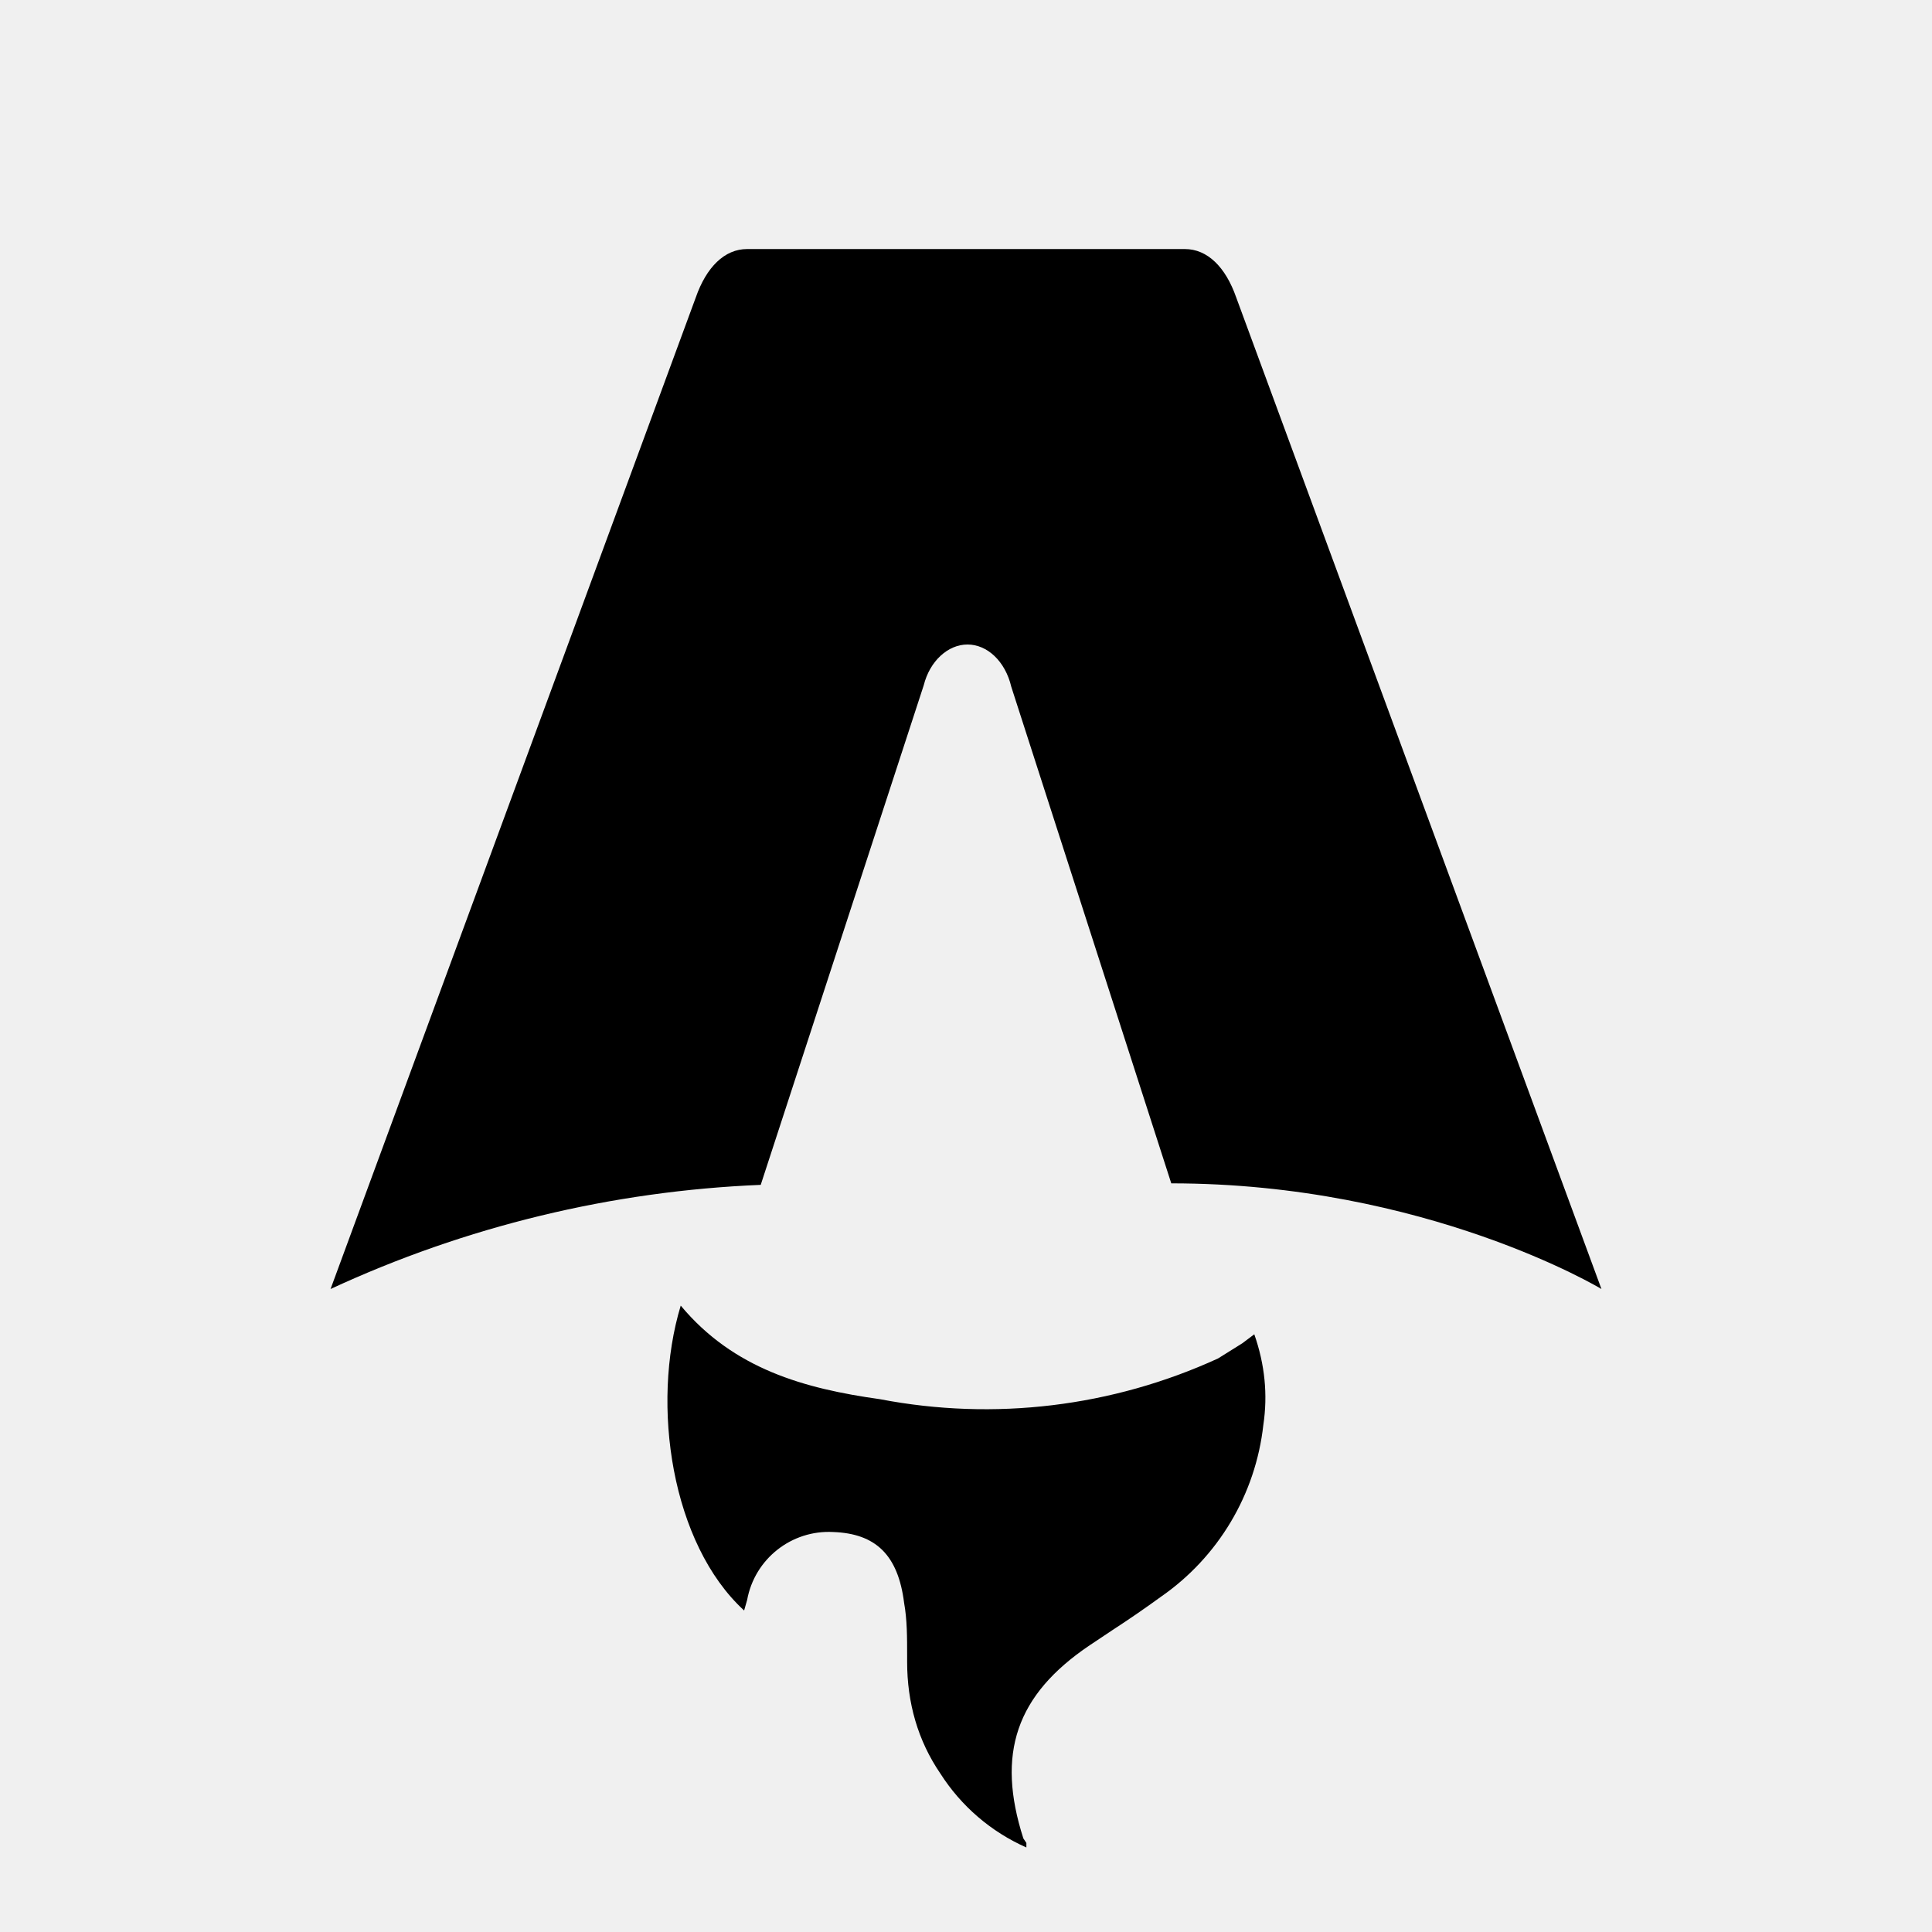
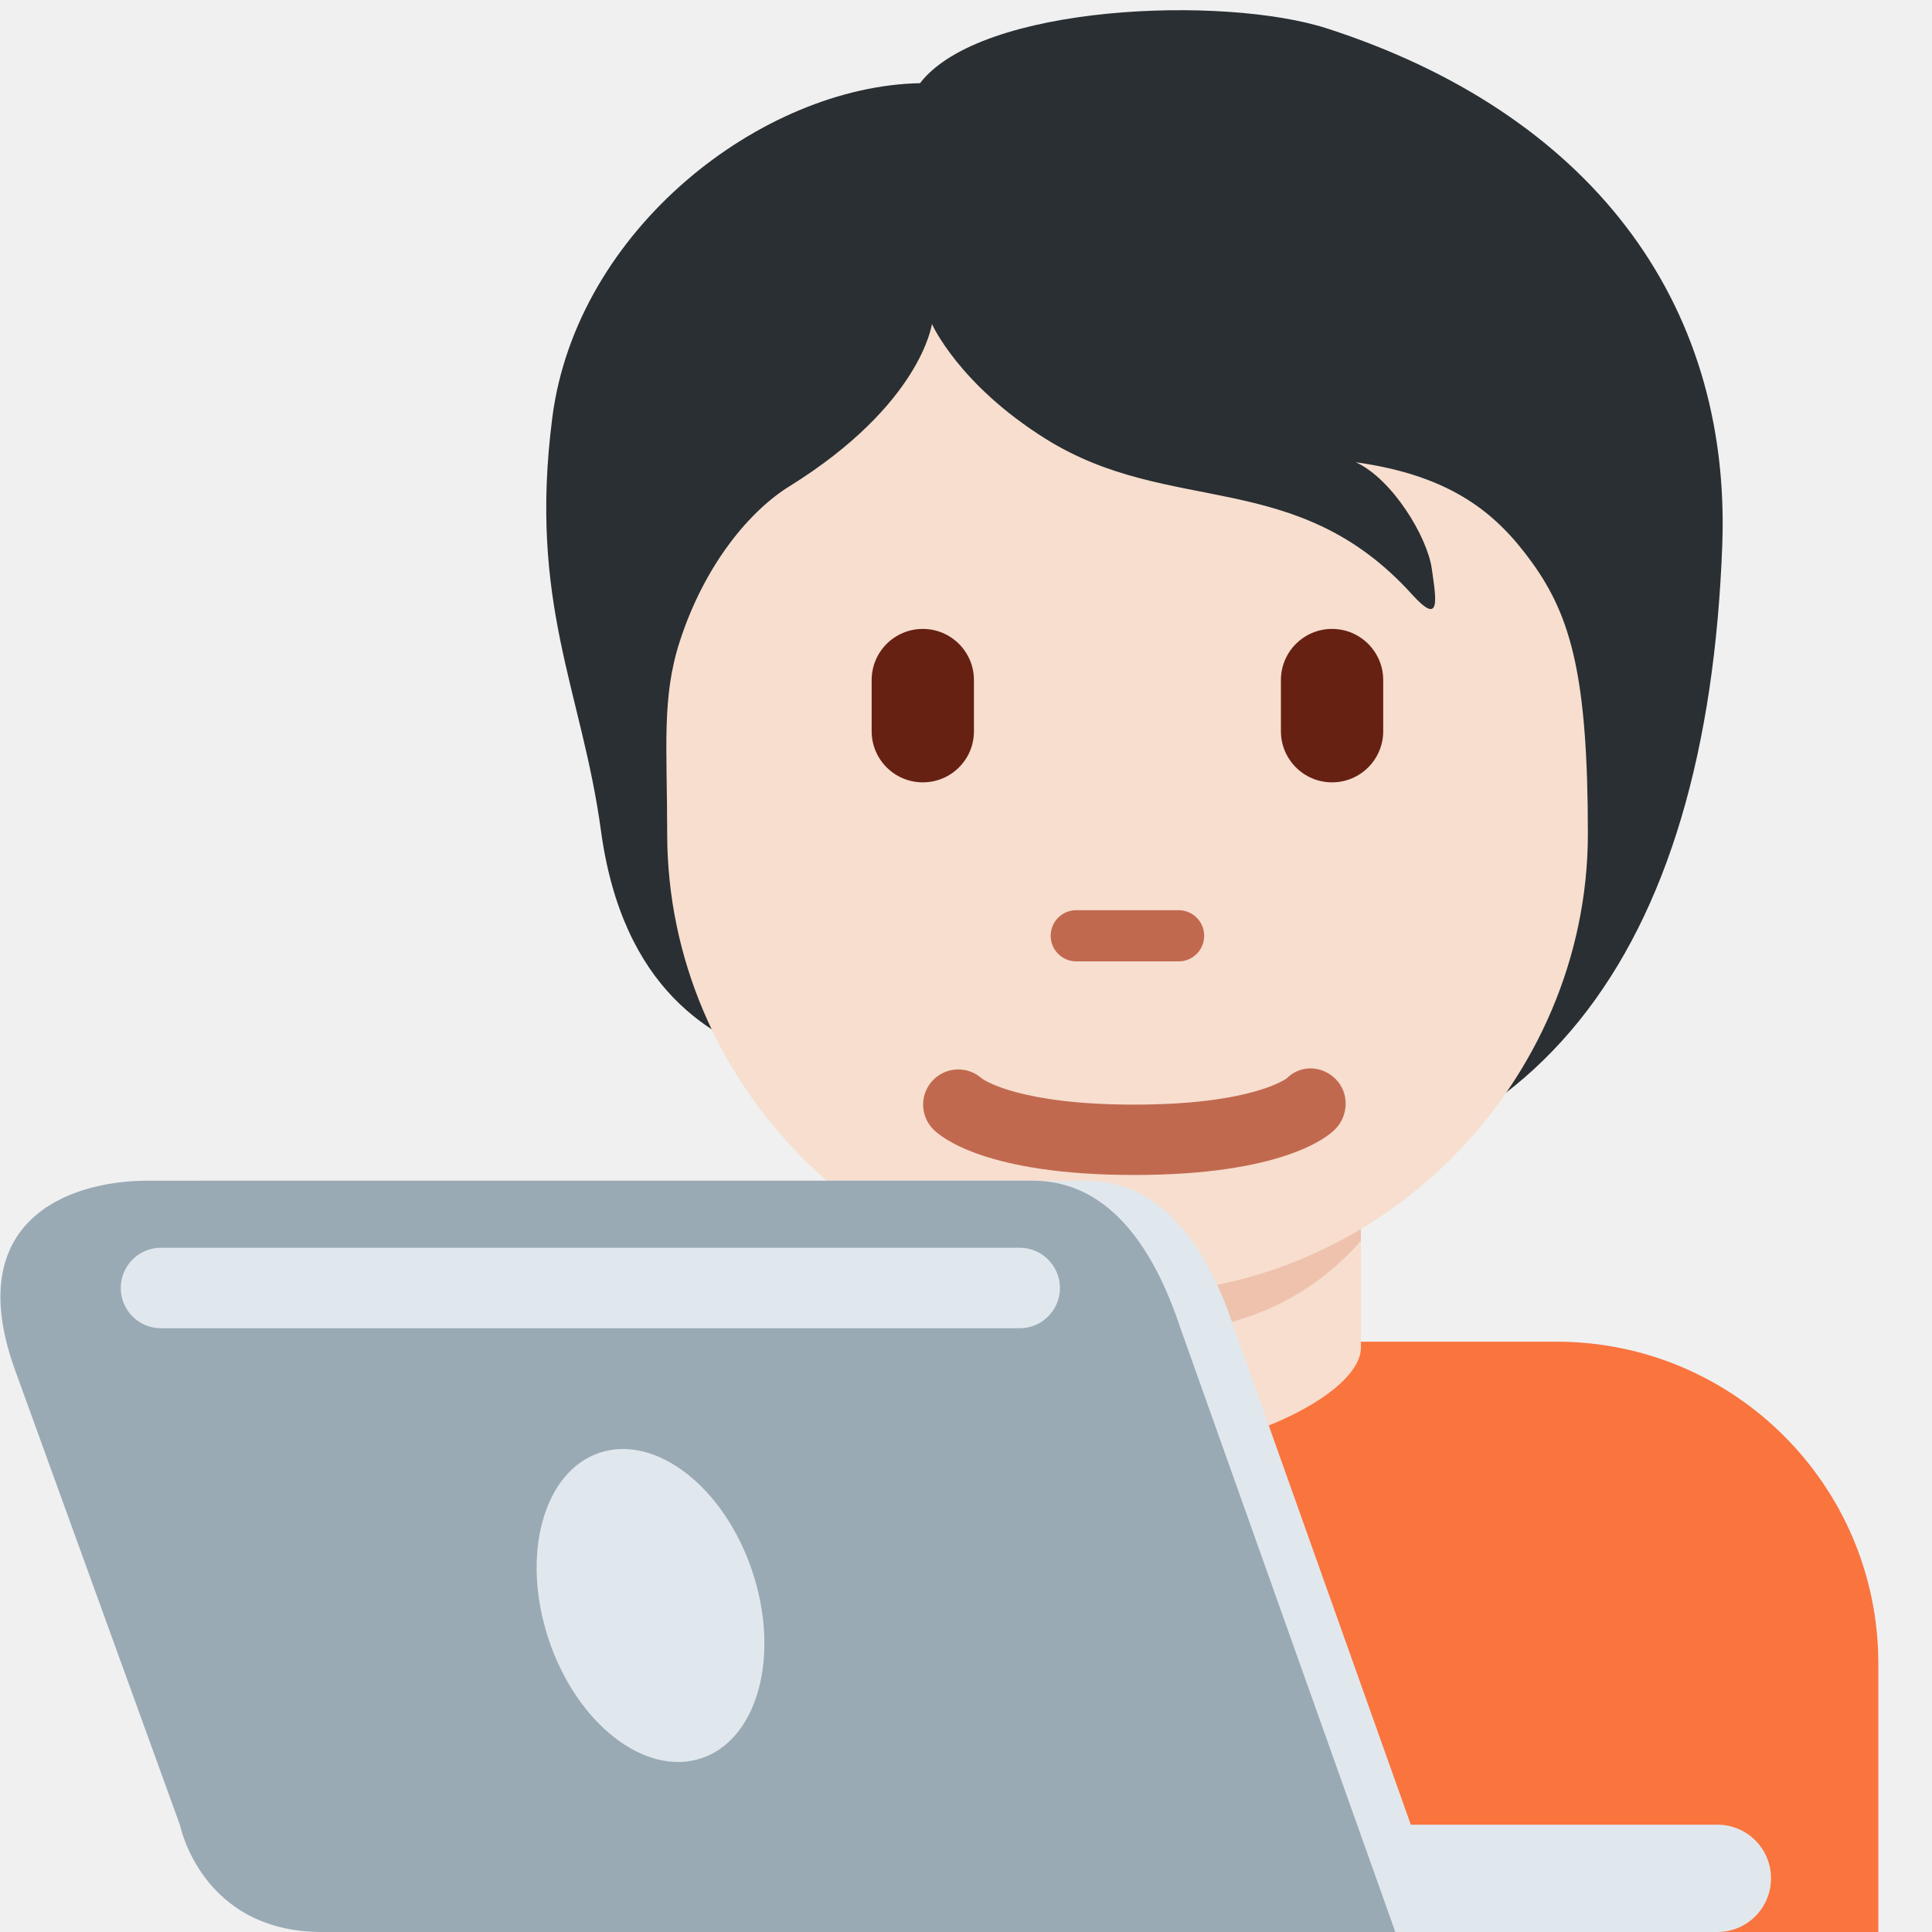
- <svg xmlns="http://www.w3.org/2000/svg" fill="none" viewBox="0 0 128 128">
-   <path d="M50.4 78.5a75.1 75.1 0 0 0-28.5 6.9l24.2-65.7c.7-2 1.9-3.2 3.4-3.2h29c1.5 0 2.7 1.2 3.4 3.2l24.2 65.7s-11.6-7-28.5-7L67 45.5c-.4-1.7-1.6-2.8-2.9-2.8-1.3 0-2.5 1.1-2.9 2.7L50.4 78.5Zm-1.1 28.2Zm-4.2-20.2c-2 6.6-.6 15.8 4.2 20.2a17.5 17.5 0 0 1 .2-.7 5.5 5.5 0 0 1 5.7-4.5c2.8.1 4.3 1.5 4.7 4.7.2 1.1.2 2.3.2 3.5v.4c0 2.7.7 5.2 2.2 7.4a13 13 0 0 0 5.7 4.9v-.3l-.2-.3c-1.8-5.6-.5-9.5 4.4-12.8l1.5-1a73 73 0 0 0 3.2-2.2 16 16 0 0 0 6.8-11.4c.3-2 .1-4-.6-6l-.8.6-1.6 1a37 37 0 0 1-22.4 2.7c-5-.7-9.7-2-13.2-6.2Z" />
-   <style>
-         path { fill: #000; }
-         @media (prefers-color-scheme: dark) {
-             path { fill: #FFF; }
-         }
-     </style>
+ <svg xmlns="http://www.w3.org/2000/svg" viewBox="0 0 36 36">
+   <path fill="#FA743E" d="M35 36v-5c0-3.314-2.686-6-6-6H13c-3.313 0-6 2.686-6 6v5h28z" />
+   <path fill="#F7DECE" d="M16.64 25.106c0 .894 2.36 1.993 4.36 1.993s4.359-1.099 4.359-1.992V21.29h-8.72v3.816z" />
+   <path fill="#EEC2AD" d="M16.632 23.121c1.216 1.374 2.724 1.746 4.364 1.746 1.639 0 3.146-.373 4.363-1.746V19.63h-8.728v3.491z" />
+   <path fill="#292F33" d="M24.731.531c-1.925-.623-6.455-.453-7.588 1.019-2.944.057-6.398 2.718-6.851 6.228-.448 3.475.551 5.088.906 7.701.403 2.96 2.067 3.907 3.397 4.303 1.914 2.529 3.949 2.421 7.366 2.421 6.672 0 9.85-4.464 10.131-12.047.17-4.585-2.521-8.059-7.361-9.625z" />
+   <path fill="#F7DECE" d="M28.547 10.481c-.646-.894-1.472-1.614-3.284-1.868.68.311 1.331 1.387 1.416 1.982.085.595.17 1.076-.368.481-2.155-2.382-4.502-1.444-6.827-2.899-1.624-1.016-2.119-2.141-2.119-2.141s-.198 1.5-2.661 3.029c-.714.443-1.566 1.43-2.038 2.888-.34 1.048-.234 1.982-.234 3.578 0 4.66 3.841 8.578 8.578 8.578s8.578-3.953 8.578-8.578c-.002-2.898-.305-4.031-1.041-5.05z" />
+   <path fill="#C1694F" d="M21.961 17.914h-1.906c-.263 0-.477-.213-.477-.477s.213-.477.477-.477h1.906c.263 0 .477.213.477.477s-.213.477-.477.477z" />
+   <path fill="#662113" d="M17.195 14.578c-.526 0-.953-.427-.953-.953v-.953c0-.526.427-.953.953-.953s.953.427.953.953v.953c.001.527-.426.953-.953.953zm7.626 0c-.526 0-.953-.427-.953-.953v-.953c0-.526.427-.953.953-.953s.953.427.953.953v.953c0 .527-.427.953-.953.953z" />
+   <path fill="#C1694F" d="M21.134 21.894c-2.754 0-3.6-.705-3.741-.848-.256-.256-.256-.671 0-.927.248-.248.646-.255.902-.023.052.037.721.487 2.839.487 2.2 0 2.836-.485 2.842-.49.256-.255.657-.243.913.015.256.256.242.683-.014.938-.142.143-.987.848-3.741.848" />
+   <path fill="#E1E8ED" d="M33 35c0 .553-.447 1-1 1H22c-.553 0-1-.447-1-1 0-.553.447-1 1-1h10c.553 0 1 .447 1 1z" />
+   <path fill="#E1E8ED" d="M20.24 22H3.759c-1.524 0-3.478.771-2.478 3.531l3.072 8.475C4.354 34.006 4.75 36 7 36h20l-4-11.24c-.438-1.322-1.235-2.76-2.76-2.76z" />
+   <path fill="#99AAB5" d="M19.24 22H2.759c-1.524 0-3.478.771-2.478 3.531l3.072 8.475C3.354 34.006 3.75 36 6 36h20l-4-11.24c-.438-1.322-1.235-2.76-2.76-2.76z" />
+   <path fill="#E1E8ED" d="M14.019 29.283c.524 1.572.099 3.13-.949 3.479-1.048.35-2.322-.641-2.846-2.213s-.099-3.13.949-3.479c1.048-.349 2.323.641 2.846 2.213zM19 24.75H3c-.414 0-.75-.336-.75-.75s.336-.75.75-.75h16c.414 0 .75.336.75.75s-.336.75-.75.75z" />
</svg>
